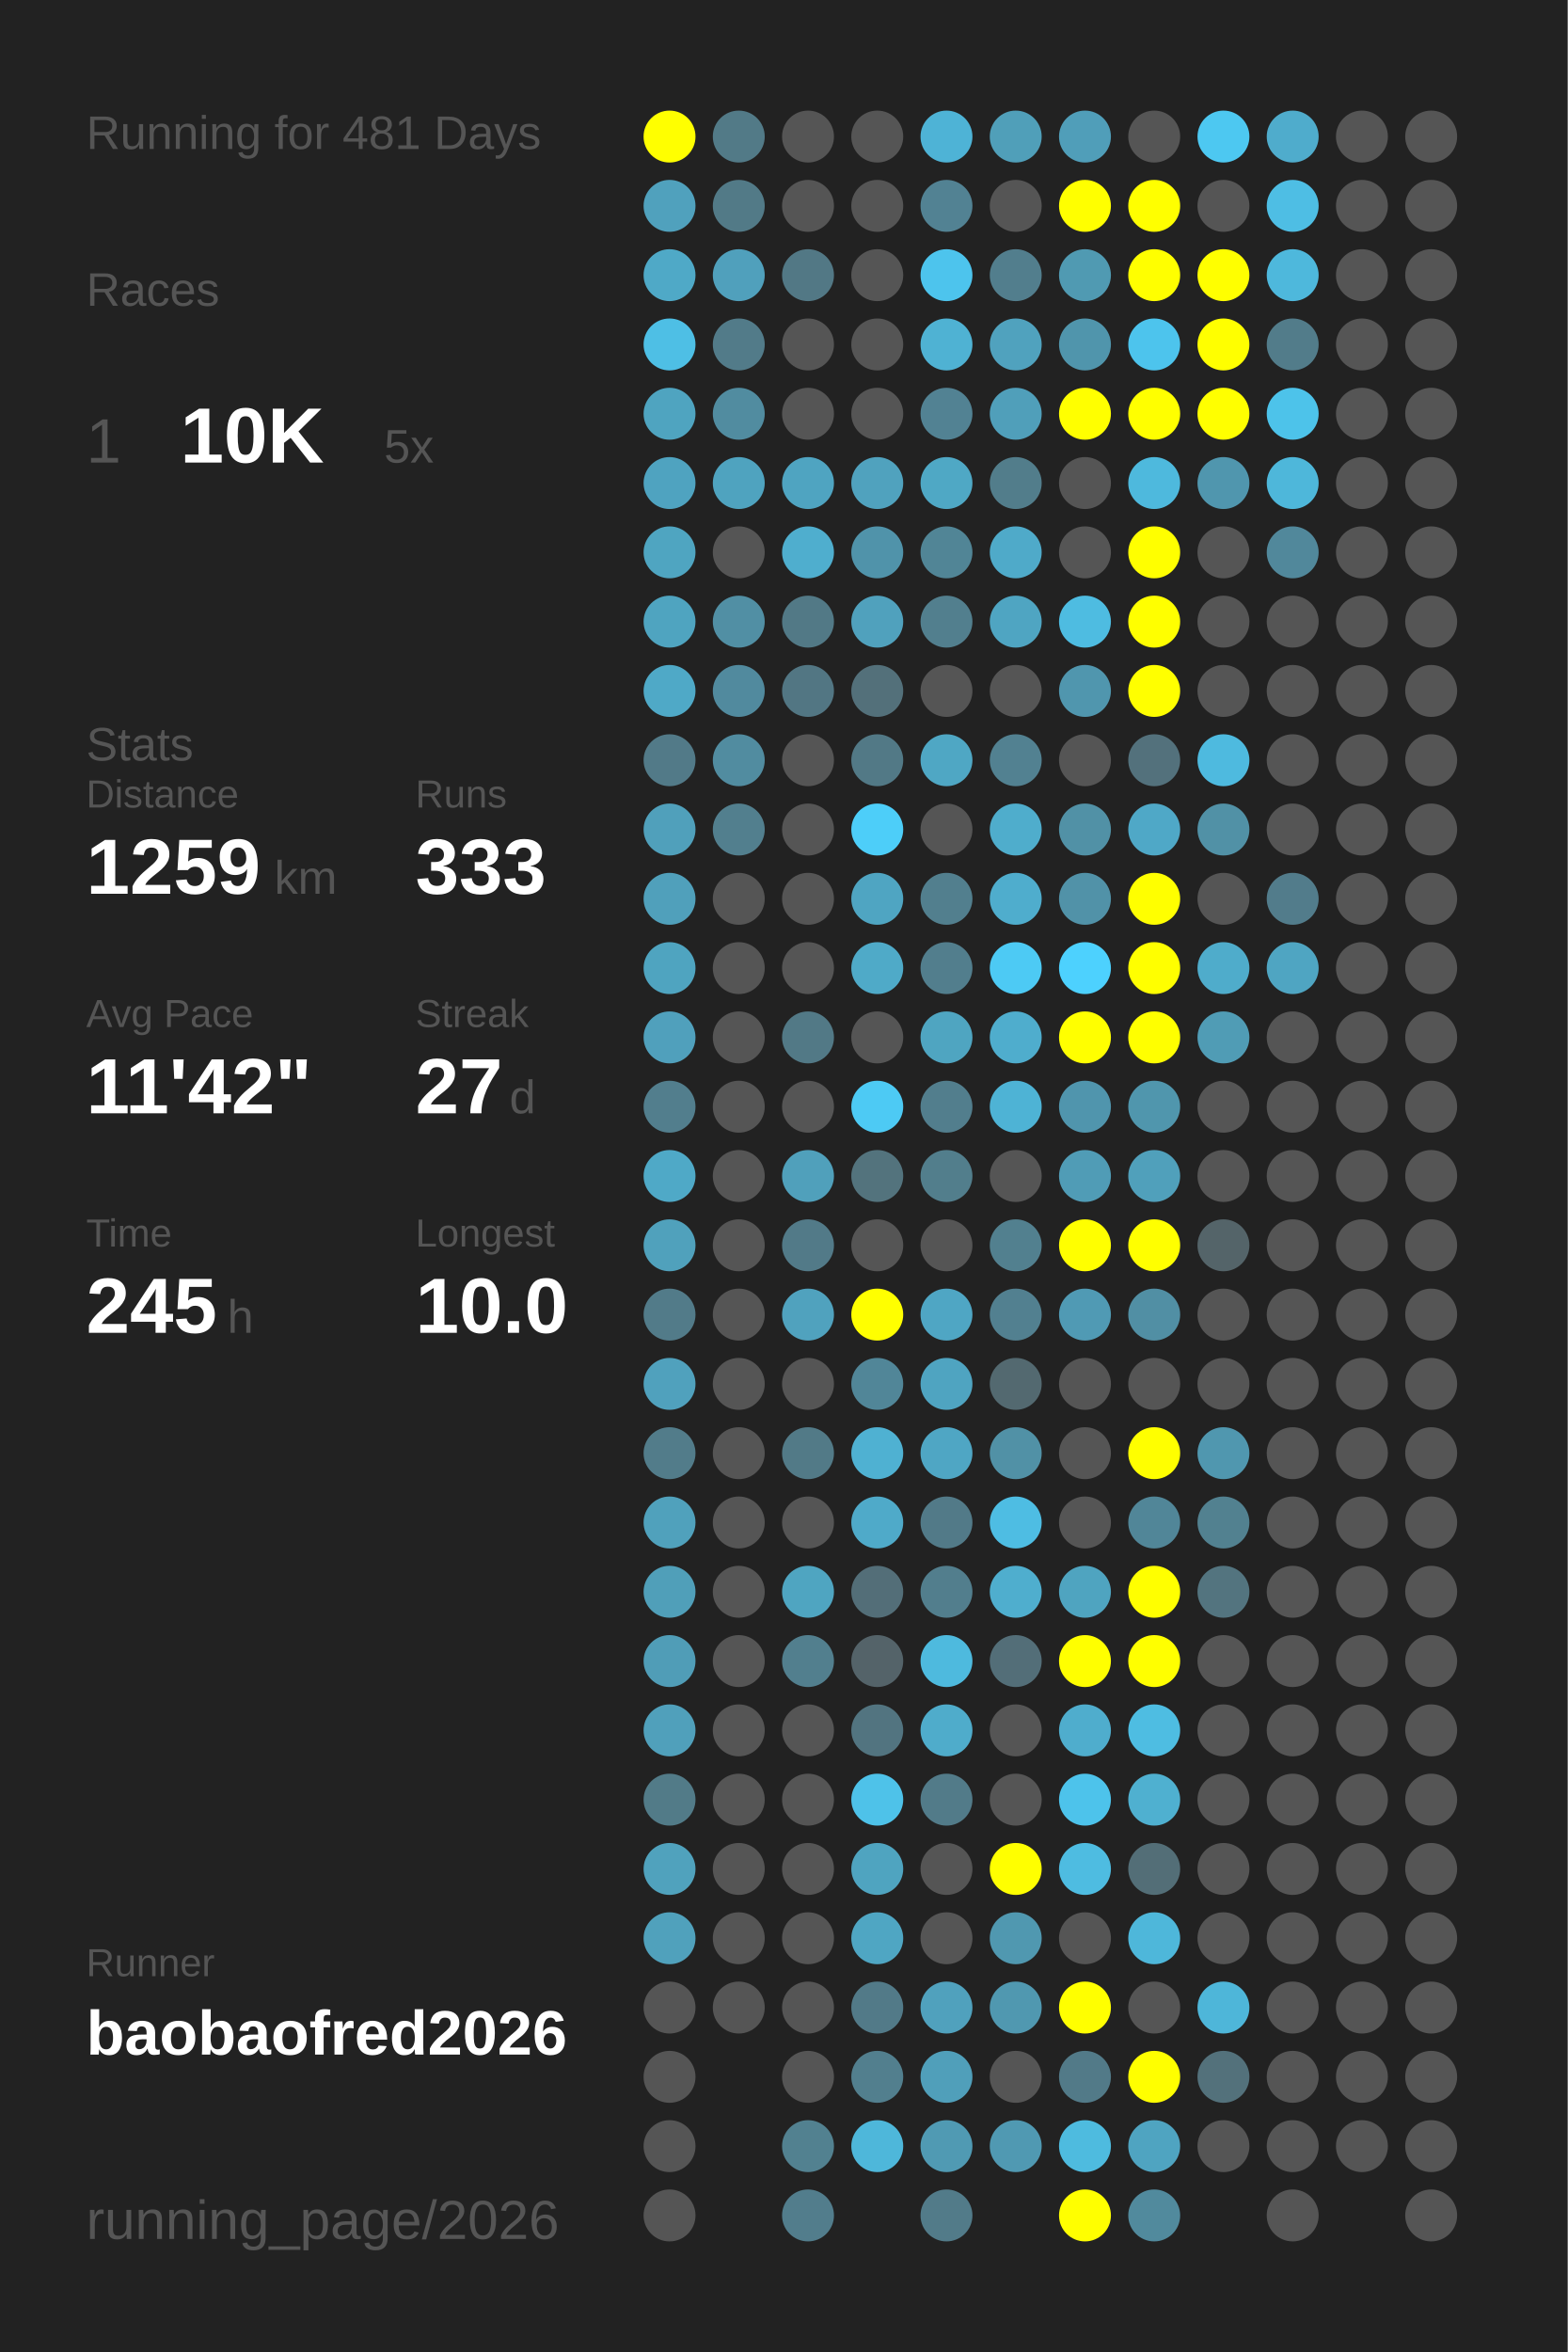
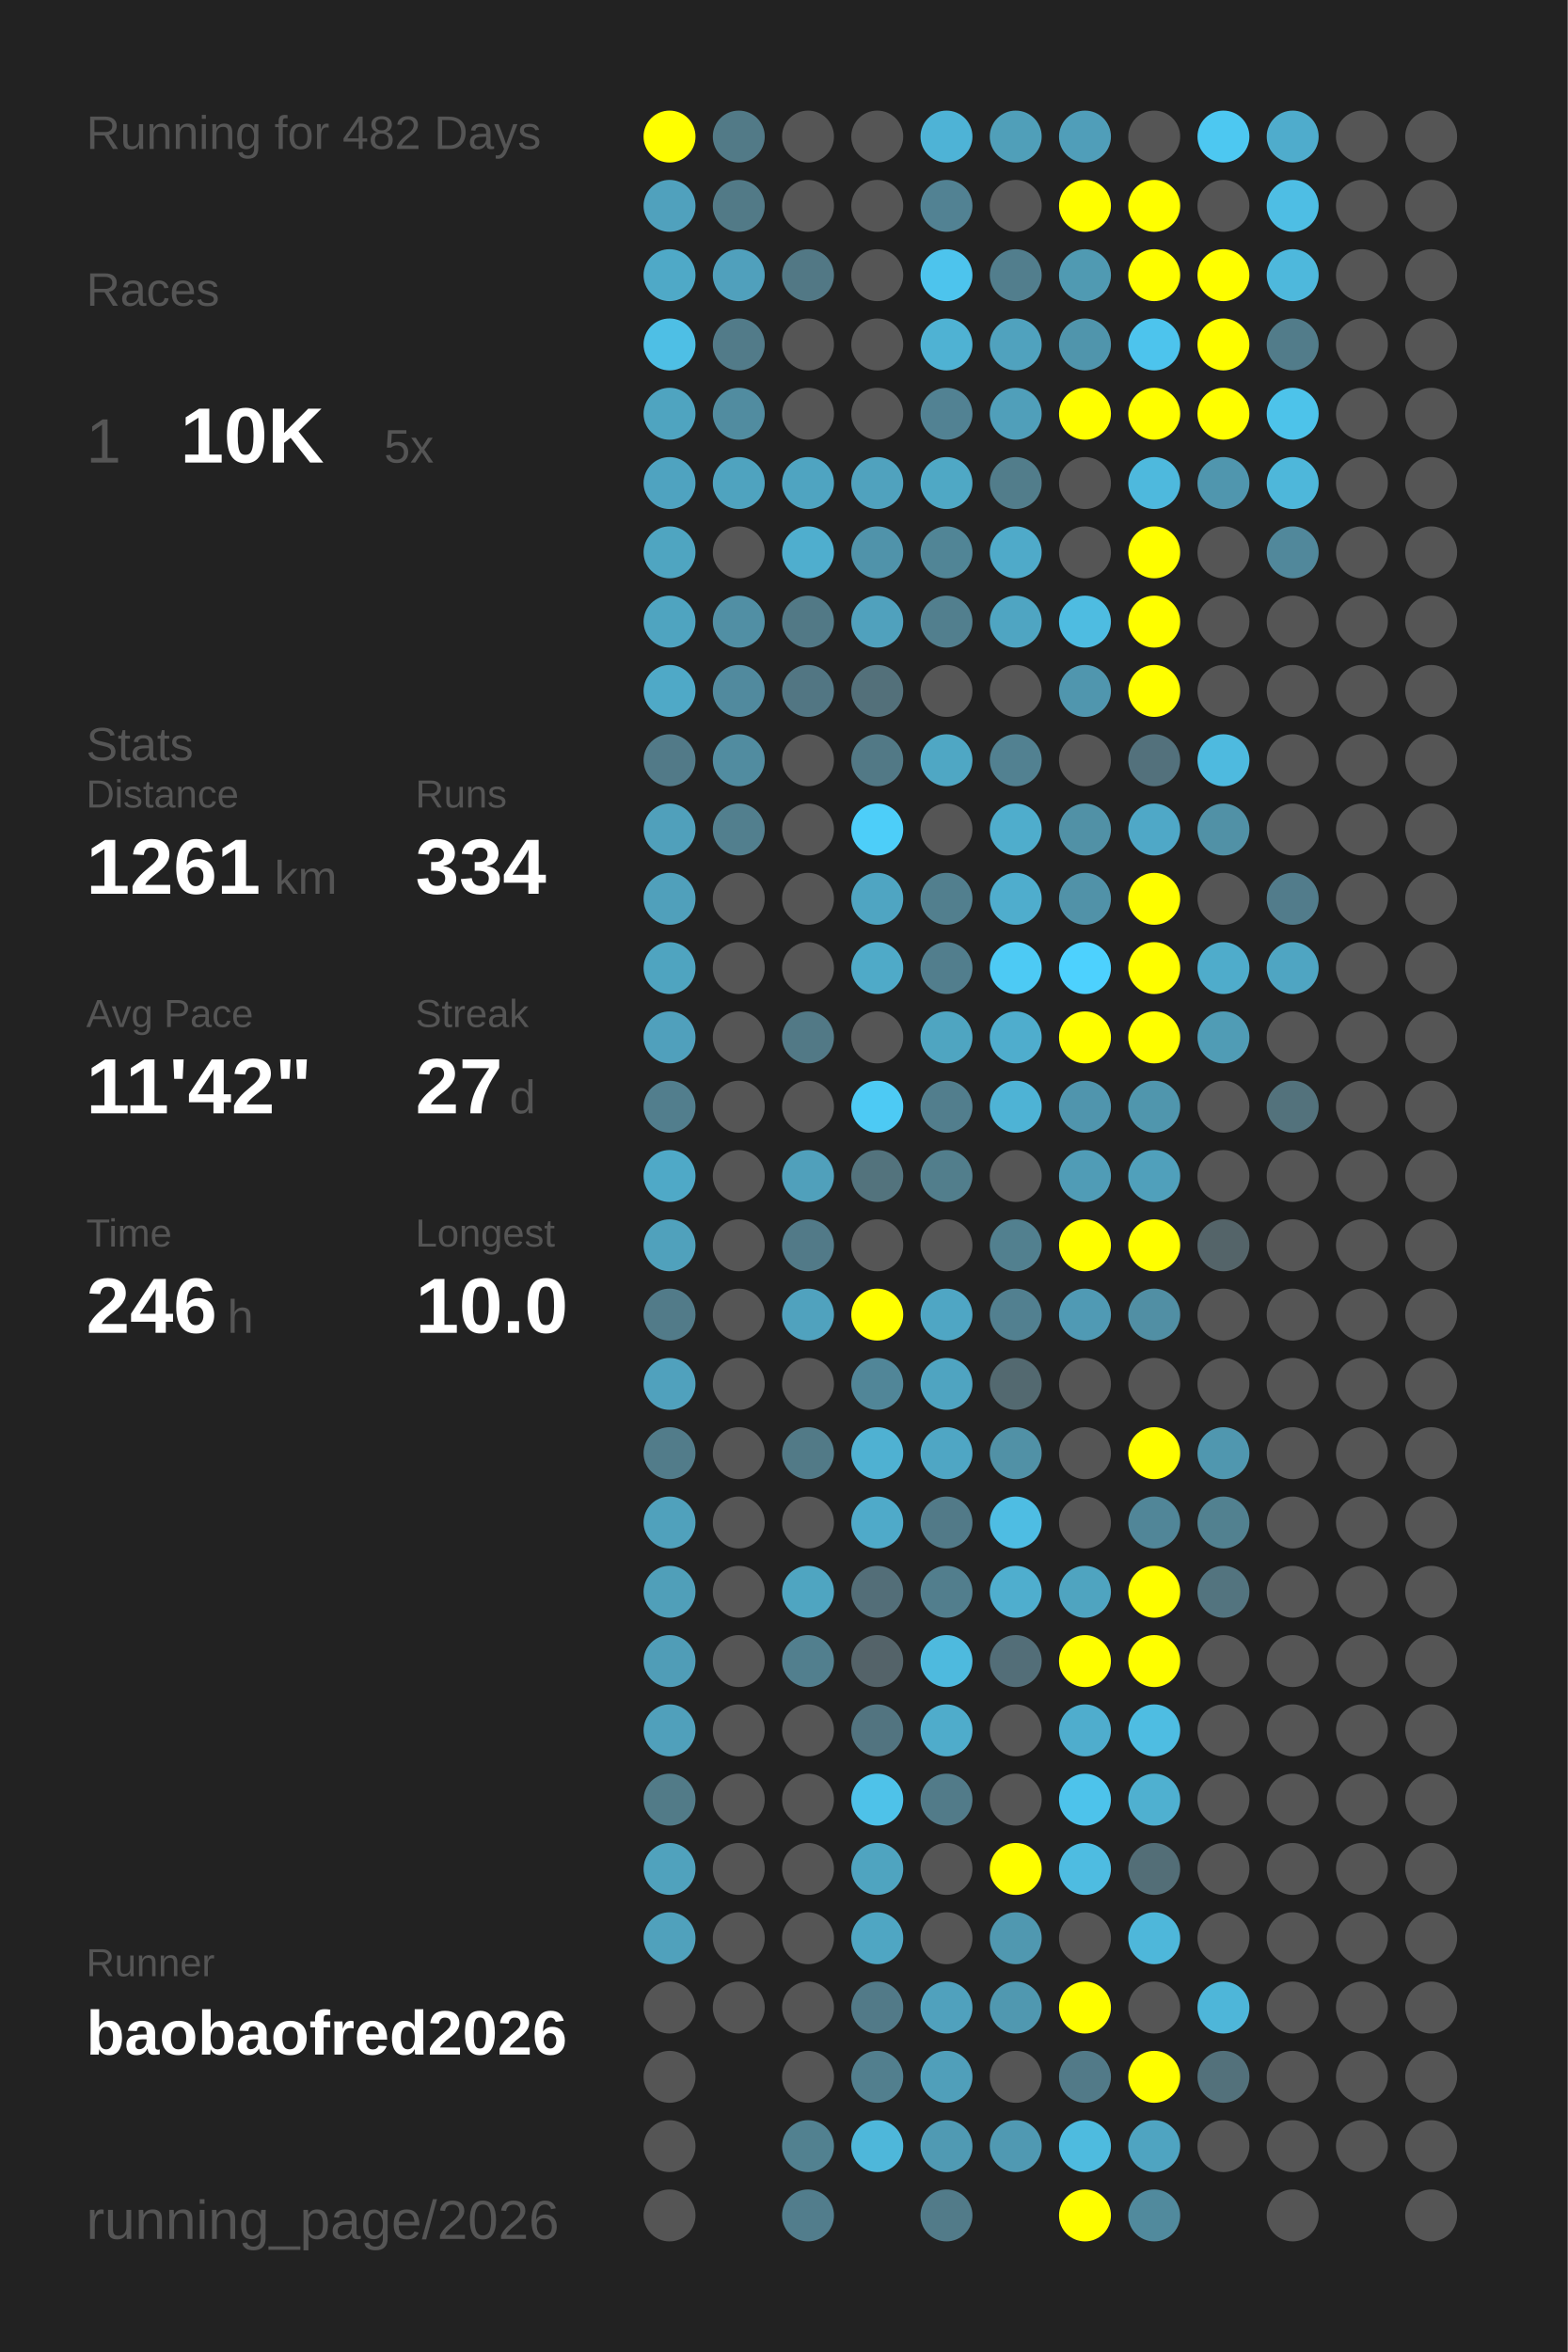
<svg xmlns="http://www.w3.org/2000/svg" baseProfile="full" height="300mm" version="1.1" viewBox="0,0,200,300" width="200mm">
  <defs />
  <rect fill="#222222" height="300" width="200" x="0" y="0" />
-   <text fill="#555555" style="font-size:6px; font-family:Arial;" x="11" y="19">Running for 481 Days</text>
+   <text fill="#555555" style="font-size:6px; font-family:Arial;" x="11" y="19">Running for 482 Days</text>
  <text fill="#555555" style="font-size:6px; font-family:Arial;" x="11" y="39">Races</text>
  <text fill="#555555" style="font-size:8px; font-family:Arial;" x="11" y="59">1</text>
  <text fill="#FFFFFF" style="font-size:10px; font-family:Arial; font-weight:bold;" x="23" y="59">10K</text>
  <text fill="#555555" style="font-size:6px; font-family:Arial;" x="49" y="59">5x</text>
  <text fill="#555555" style="font-size:6px; font-family:Arial;" x="11" y="97">Stats</text>
  <text fill="#555555" style="font-size:5px; font-family:Arial;" x="11" y="103">Distance</text>
-   <text fill="#FFFFFF" style="font-size:10px; font-family:Arial; font-weight:bold;" x="11" y="114">1259</text>
+   <text fill="#FFFFFF" style="font-size:10px; font-family:Arial; font-weight:bold;" x="11" y="114">1261</text>
  <text fill="#555555" style="font-size:6px; font-family:Arial;" x="35" y="114">km</text>
  <text fill="#555555" style="font-size:5px; font-family:Arial;" x="53" y="103">Runs</text>
-   <text fill="#FFFFFF" style="font-size:10px; font-family:Arial; font-weight:bold;" x="53" y="114">333</text>
+   <text fill="#FFFFFF" style="font-size:10px; font-family:Arial; font-weight:bold;" x="53" y="114">334</text>
  <text fill="#555555" style="font-size:5px; font-family:Arial;" x="11" y="131">Avg Pace</text>
  <text fill="#FFFFFF" style="font-size:10px; font-family:Arial; font-weight:bold;" x="11" y="142">11'42"</text>
  <text fill="#555555" style="font-size:5px; font-family:Arial;" x="53" y="131">Streak</text>
  <text fill="#FFFFFF" style="font-size:10px; font-family:Arial; font-weight:bold;" x="53" y="142">27</text>
  <text fill="#555555" style="font-size:6px; font-family:Arial;" x="65" y="142">d</text>
  <text fill="#555555" style="font-size:5px; font-family:Arial;" x="11" y="159">Time</text>
-   <text fill="#FFFFFF" style="font-size:10px; font-family:Arial; font-weight:bold;" x="11" y="170">245</text>
+   <text fill="#FFFFFF" style="font-size:10px; font-family:Arial; font-weight:bold;" x="11" y="170">246</text>
  <text fill="#555555" style="font-size:6px; font-family:Arial;" x="29" y="170">h</text>
  <text fill="#555555" style="font-size:5px; font-family:Arial;" x="53" y="159">Longest</text>
  <text fill="#FFFFFF" style="font-size:10px; font-family:Arial; font-weight:bold;" x="53" y="170">10.0</text>
  <text fill="#555555" style="font-size:5px; font-family:Arial;" x="11" y="252.065">Runner</text>
  <text fill="#FFFFFF" style="font-size:8px; font-family:Arial; font-weight:bold;" x="11" y="262.065">baobaofred2026</text>
  <text fill="#555555" style="font-size:7px; font-family:Arial;" x="11" y="285.581">running_page/2026</text>
  <circle cx="85.417" cy="17.419" fill="#FFFF00" r="3.312" />
  <circle cx="85.417" cy="26.258" fill="#50a1bd" r="3.312" />
  <circle cx="85.417" cy="35.097" fill="#4fa9c7" r="3.312" />
  <circle cx="85.417" cy="43.935" fill="#4ebfe5" r="3.312" />
  <circle cx="85.417" cy="52.774" fill="#4fa4c0" r="3.312" />
  <circle cx="85.417" cy="61.613" fill="#4fa3c0" r="3.312" />
  <circle cx="85.417" cy="70.452" fill="#4fa5c1" r="3.312" />
  <circle cx="85.417" cy="79.29" fill="#4fa4c0" r="3.312" />
  <circle cx="85.417" cy="88.129" fill="#4fa9c7" r="3.312" />
  <circle cx="85.417" cy="96.968" fill="#527a88" r="3.312" />
  <circle cx="85.417" cy="105.806" fill="#50a0bb" r="3.312" />
  <circle cx="85.417" cy="114.645" fill="#50a0bb" r="3.312" />
  <circle cx="85.417" cy="123.484" fill="#4fa4c0" r="3.312" />
  <circle cx="85.417" cy="132.323" fill="#50a0bc" r="3.312" />
  <circle cx="85.417" cy="141.161" fill="#527e8d" r="3.312" />
  <circle cx="85.417" cy="150" fill="#4fa9c7" r="3.312" />
  <circle cx="85.417" cy="158.839" fill="#50a1bc" r="3.312" />
  <circle cx="85.417" cy="167.677" fill="#527b89" r="3.312" />
  <circle cx="85.417" cy="176.516" fill="#50a1bd" r="3.312" />
  <circle cx="85.417" cy="185.355" fill="#527c8a" r="3.312" />
  <circle cx="85.417" cy="194.194" fill="#50a1bc" r="3.312" />
  <circle cx="85.417" cy="203.032" fill="#509fb9" r="3.312" />
  <circle cx="85.417" cy="211.871" fill="#509db7" r="3.312" />
  <circle cx="85.417" cy="220.71" fill="#50a0bb" r="3.312" />
  <circle cx="85.417" cy="229.548" fill="#527b88" r="3.312" />
  <circle cx="85.417" cy="238.387" fill="#50a2bd" r="3.312" />
  <circle cx="85.417" cy="247.226" fill="#50a1bc" r="3.312" />
  <circle cx="85.417" cy="256.065" fill="#555555" r="3.312" />
  <circle cx="85.417" cy="264.903" fill="#555555" r="3.312" />
  <circle cx="85.417" cy="273.742" fill="#555555" r="3.312" />
  <circle cx="85.417" cy="282.581" fill="#555555" r="3.312" />
  <circle cx="94.25" cy="17.419" fill="#527a87" r="3.312" />
  <circle cx="94.25" cy="26.258" fill="#527a87" r="3.312" />
  <circle cx="94.25" cy="35.097" fill="#50a0bc" r="3.312" />
  <circle cx="94.25" cy="43.935" fill="#527b89" r="3.312" />
  <circle cx="94.25" cy="52.774" fill="#518ca0" r="3.312" />
  <circle cx="94.25" cy="61.613" fill="#4fa3bf" r="3.312" />
  <circle cx="94.25" cy="70.452" fill="#555555" r="3.312" />
  <circle cx="94.25" cy="79.29" fill="#518fa4" r="3.312" />
  <circle cx="94.25" cy="88.129" fill="#518a9e" r="3.312" />
  <circle cx="94.25" cy="96.968" fill="#518ca0" r="3.312" />
  <circle cx="94.25" cy="105.806" fill="#527f8e" r="3.312" />
  <circle cx="94.25" cy="114.645" fill="#555555" r="3.312" />
  <circle cx="94.25" cy="123.484" fill="#555555" r="3.312" />
  <circle cx="94.25" cy="132.323" fill="#555555" r="3.312" />
  <circle cx="94.25" cy="141.161" fill="#555555" r="3.312" />
  <circle cx="94.25" cy="150" fill="#555555" r="3.312" />
  <circle cx="94.25" cy="158.839" fill="#555555" r="3.312" />
  <circle cx="94.25" cy="167.677" fill="#555555" r="3.312" />
  <circle cx="94.25" cy="176.516" fill="#555555" r="3.312" />
  <circle cx="94.25" cy="185.355" fill="#555555" r="3.312" />
  <circle cx="94.25" cy="194.194" fill="#555555" r="3.312" />
  <circle cx="94.25" cy="203.032" fill="#555555" r="3.312" />
  <circle cx="94.25" cy="211.871" fill="#555555" r="3.312" />
  <circle cx="94.25" cy="220.71" fill="#555555" r="3.312" />
  <circle cx="94.25" cy="229.548" fill="#555555" r="3.312" />
  <circle cx="94.25" cy="238.387" fill="#555555" r="3.312" />
  <circle cx="94.25" cy="247.226" fill="#555555" r="3.312" />
  <circle cx="94.25" cy="256.065" fill="#555555" r="3.312" />
  <circle cx="103.083" cy="17.419" fill="#555555" r="3.312" />
  <circle cx="103.083" cy="26.258" fill="#555555" r="3.312" />
  <circle cx="103.083" cy="35.097" fill="#527885" r="3.312" />
  <circle cx="103.083" cy="43.935" fill="#555555" r="3.312" />
  <circle cx="103.083" cy="52.774" fill="#555555" r="3.312" />
  <circle cx="103.083" cy="61.613" fill="#4fa4c1" r="3.312" />
  <circle cx="103.083" cy="70.452" fill="#4faece" r="3.312" />
  <circle cx="103.083" cy="79.29" fill="#527986" r="3.312" />
  <circle cx="103.083" cy="88.129" fill="#527683" r="3.312" />
  <circle cx="103.083" cy="96.968" fill="#555555" r="3.312" />
  <circle cx="103.083" cy="105.806" fill="#555555" r="3.312" />
  <circle cx="103.083" cy="114.645" fill="#555555" r="3.312" />
  <circle cx="103.083" cy="123.484" fill="#555555" r="3.312" />
  <circle cx="103.083" cy="132.323" fill="#527986" r="3.312" />
  <circle cx="103.083" cy="141.161" fill="#555555" r="3.312" />
  <circle cx="103.083" cy="150" fill="#50a0bb" r="3.312" />
  <circle cx="103.083" cy="158.839" fill="#527a88" r="3.312" />
  <circle cx="103.083" cy="167.677" fill="#50a2be" r="3.312" />
  <circle cx="103.083" cy="176.516" fill="#555555" r="3.312" />
  <circle cx="103.083" cy="185.355" fill="#527a87" r="3.312" />
  <circle cx="103.083" cy="194.194" fill="#555555" r="3.312" />
  <circle cx="103.083" cy="203.032" fill="#4fa5c1" r="3.312" />
  <circle cx="103.083" cy="211.871" fill="#527f8e" r="3.312" />
  <circle cx="103.083" cy="220.71" fill="#555555" r="3.312" />
  <circle cx="103.083" cy="229.548" fill="#555555" r="3.312" />
  <circle cx="103.083" cy="238.387" fill="#555555" r="3.312" />
  <circle cx="103.083" cy="247.226" fill="#555555" r="3.312" />
  <circle cx="103.083" cy="256.065" fill="#555555" r="3.312" />
  <circle cx="103.083" cy="264.903" fill="#555555" r="3.312" />
  <circle cx="103.083" cy="273.742" fill="#528190" r="3.312" />
  <circle cx="103.083" cy="282.581" fill="#527d8c" r="3.312" />
  <circle cx="111.917" cy="17.419" fill="#555555" r="3.312" />
  <circle cx="111.917" cy="26.258" fill="#555555" r="3.312" />
  <circle cx="111.917" cy="35.097" fill="#555555" r="3.312" />
  <circle cx="111.917" cy="43.935" fill="#555555" r="3.312" />
  <circle cx="111.917" cy="52.774" fill="#555555" r="3.312" />
  <circle cx="111.917" cy="61.613" fill="#50a2be" r="3.312" />
  <circle cx="111.917" cy="70.452" fill="#5093aa" r="3.312" />
  <circle cx="111.917" cy="79.29" fill="#50a1bd" r="3.312" />
  <circle cx="111.917" cy="88.129" fill="#53707a" r="3.312" />
  <circle cx="111.917" cy="96.968" fill="#527986" r="3.312" />
  <circle cx="111.917" cy="105.806" fill="#4dcef9" r="3.312" />
  <circle cx="111.917" cy="114.645" fill="#4fa5c2" r="3.312" />
  <circle cx="111.917" cy="123.484" fill="#4faac8" r="3.312" />
  <circle cx="111.917" cy="132.323" fill="#555555" r="3.312" />
  <circle cx="111.917" cy="141.161" fill="#4dcaf4" r="3.312" />
  <circle cx="111.917" cy="150" fill="#53737d" r="3.312" />
  <circle cx="111.917" cy="158.839" fill="#555555" r="3.312" />
  <circle cx="111.917" cy="167.677" fill="#FFFF00" r="3.312" />
  <circle cx="111.917" cy="176.516" fill="#518698" r="3.312" />
  <circle cx="111.917" cy="185.355" fill="#4fb1d2" r="3.312" />
  <circle cx="111.917" cy="194.194" fill="#4faac9" r="3.312" />
  <circle cx="111.917" cy="203.032" fill="#536e78" r="3.312" />
  <circle cx="111.917" cy="211.871" fill="#546369" r="3.312" />
  <circle cx="111.917" cy="220.71" fill="#527480" r="3.312" />
  <circle cx="111.917" cy="229.548" fill="#4ec2e9" r="3.312" />
  <circle cx="111.917" cy="238.387" fill="#4fa4c0" r="3.312" />
  <circle cx="111.917" cy="247.226" fill="#4fa6c3" r="3.312" />
  <circle cx="111.917" cy="256.065" fill="#527a88" r="3.312" />
  <circle cx="111.917" cy="264.903" fill="#527f8e" r="3.312" />
  <circle cx="111.917" cy="273.742" fill="#4eb7da" r="3.312" />
  <circle cx="120.75" cy="17.419" fill="#4eb3d6" r="3.312" />
  <circle cx="120.75" cy="26.258" fill="#528293" r="3.312" />
  <circle cx="120.75" cy="35.097" fill="#4dc4ed" r="3.312" />
  <circle cx="120.75" cy="43.935" fill="#4fb2d3" r="3.312" />
  <circle cx="120.75" cy="52.774" fill="#528293" r="3.312" />
  <circle cx="120.75" cy="61.613" fill="#4fa8c5" r="3.312" />
  <circle cx="120.75" cy="70.452" fill="#518596" r="3.312" />
  <circle cx="120.75" cy="79.29" fill="#527f8e" r="3.312" />
  <circle cx="120.75" cy="88.129" fill="#555555" r="3.312" />
  <circle cx="120.75" cy="96.968" fill="#4fa7c4" r="3.312" />
  <circle cx="120.75" cy="105.806" fill="#555555" r="3.312" />
  <circle cx="120.75" cy="114.645" fill="#527f8e" r="3.312" />
  <circle cx="120.75" cy="123.484" fill="#527e8d" r="3.312" />
  <circle cx="120.75" cy="132.323" fill="#4fa5c1" r="3.312" />
  <circle cx="120.75" cy="141.161" fill="#527e8d" r="3.312" />
  <circle cx="120.75" cy="150" fill="#527e8c" r="3.312" />
  <circle cx="120.75" cy="158.839" fill="#555555" r="3.312" />
  <circle cx="120.75" cy="167.677" fill="#4fa6c4" r="3.312" />
  <circle cx="120.75" cy="176.516" fill="#4fa4c1" r="3.312" />
  <circle cx="120.75" cy="185.355" fill="#4fa6c4" r="3.312" />
  <circle cx="120.75" cy="194.194" fill="#527a88" r="3.312" />
  <circle cx="120.75" cy="203.032" fill="#527e8d" r="3.312" />
  <circle cx="120.75" cy="211.871" fill="#4ebade" r="3.312" />
  <circle cx="120.75" cy="220.71" fill="#4faccb" r="3.312" />
  <circle cx="120.75" cy="229.548" fill="#527b89" r="3.312" />
  <circle cx="120.75" cy="238.387" fill="#555555" r="3.312" />
  <circle cx="120.75" cy="247.226" fill="#555555" r="3.312" />
  <circle cx="120.75" cy="256.065" fill="#50a1bd" r="3.312" />
  <circle cx="120.75" cy="264.903" fill="#509fba" r="3.312" />
  <circle cx="120.75" cy="273.742" fill="#509ab3" r="3.312" />
  <circle cx="120.75" cy="282.581" fill="#527b89" r="3.312" />
  <circle cx="129.583" cy="17.419" fill="#509fb9" r="3.312" />
  <circle cx="129.583" cy="26.258" fill="#555555" r="3.312" />
  <circle cx="129.583" cy="35.097" fill="#527e8d" r="3.312" />
  <circle cx="129.583" cy="43.935" fill="#50a2be" r="3.312" />
  <circle cx="129.583" cy="52.774" fill="#509fba" r="3.312" />
  <circle cx="129.583" cy="61.613" fill="#527d8b" r="3.312" />
  <circle cx="129.583" cy="70.452" fill="#4faac9" r="3.312" />
  <circle cx="129.583" cy="79.29" fill="#4fa5c2" r="3.312" />
  <circle cx="129.583" cy="88.129" fill="#555555" r="3.312" />
  <circle cx="129.583" cy="96.968" fill="#528191" r="3.312" />
  <circle cx="129.583" cy="105.806" fill="#4fadcc" r="3.312" />
  <circle cx="129.583" cy="114.645" fill="#4fadcd" r="3.312" />
  <circle cx="129.583" cy="123.484" fill="#4dcaf4" r="3.312" />
  <circle cx="129.583" cy="132.323" fill="#4fadcd" r="3.312" />
  <circle cx="129.583" cy="141.161" fill="#4eb3d5" r="3.312" />
  <circle cx="129.583" cy="150" fill="#555555" r="3.312" />
  <circle cx="129.583" cy="158.839" fill="#52808f" r="3.312" />
  <circle cx="129.583" cy="167.677" fill="#528090" r="3.312" />
  <circle cx="129.583" cy="176.516" fill="#536970" r="3.312" />
  <circle cx="129.583" cy="185.355" fill="#5191a6" r="3.312" />
  <circle cx="129.583" cy="194.194" fill="#4ebde3" r="3.312" />
  <circle cx="129.583" cy="203.032" fill="#4faece" r="3.312" />
  <circle cx="129.583" cy="211.871" fill="#536e78" r="3.312" />
  <circle cx="129.583" cy="220.71" fill="#555555" r="3.312" />
  <circle cx="129.583" cy="229.548" fill="#555555" r="3.312" />
  <circle cx="129.583" cy="238.387" fill="#FFFF00" r="3.312" />
  <circle cx="129.583" cy="247.226" fill="#5098b0" r="3.312" />
  <circle cx="129.583" cy="256.065" fill="#5098b0" r="3.312" />
  <circle cx="129.583" cy="264.903" fill="#555555" r="3.312" />
  <circle cx="129.583" cy="273.742" fill="#5099b2" r="3.312" />
  <circle cx="138.417" cy="17.419" fill="#509eb9" r="3.312" />
  <circle cx="138.417" cy="26.258" fill="#FFFF00" r="3.312" />
  <circle cx="138.417" cy="35.097" fill="#509ab2" r="3.312" />
  <circle cx="138.417" cy="43.935" fill="#5095ac" r="3.312" />
  <circle cx="138.417" cy="52.774" fill="#FFFF00" r="3.312" />
  <circle cx="138.417" cy="61.613" fill="#555555" r="3.312" />
  <circle cx="138.417" cy="70.452" fill="#555555" r="3.312" />
  <circle cx="138.417" cy="79.29" fill="#4ebce1" r="3.312" />
  <circle cx="138.417" cy="88.129" fill="#5096ae" r="3.312" />
  <circle cx="138.417" cy="96.968" fill="#555555" r="3.312" />
  <circle cx="138.417" cy="105.806" fill="#5191a6" r="3.312" />
  <circle cx="138.417" cy="114.645" fill="#5192a8" r="3.312" />
  <circle cx="138.417" cy="123.484" fill="#4dd1fe" r="3.312" />
  <circle cx="138.417" cy="132.323" fill="#FFFF00" r="3.312" />
  <circle cx="138.417" cy="141.161" fill="#5095ad" r="3.312" />
  <circle cx="138.417" cy="150" fill="#509cb6" r="3.312" />
  <circle cx="138.417" cy="158.839" fill="#FFFF00" r="3.312" />
  <circle cx="138.417" cy="167.677" fill="#509ab4" r="3.312" />
  <circle cx="138.417" cy="176.516" fill="#555555" r="3.312" />
  <circle cx="138.417" cy="185.355" fill="#555555" r="3.312" />
  <circle cx="138.417" cy="194.194" fill="#555555" r="3.312" />
  <circle cx="138.417" cy="203.032" fill="#4fa4c0" r="3.312" />
  <circle cx="138.417" cy="211.871" fill="#FFFF00" r="3.312" />
  <circle cx="138.417" cy="220.71" fill="#4fadcd" r="3.312" />
  <circle cx="138.417" cy="229.548" fill="#4dc3eb" r="3.312" />
  <circle cx="138.417" cy="238.387" fill="#4ebce1" r="3.312" />
  <circle cx="138.417" cy="247.226" fill="#555555" r="3.312" />
  <circle cx="138.417" cy="256.065" fill="#FFFF00" r="3.312" />
  <circle cx="138.417" cy="264.903" fill="#527a88" r="3.312" />
  <circle cx="138.417" cy="273.742" fill="#4ebbdf" r="3.312" />
  <circle cx="138.417" cy="282.581" fill="#FFFF00" r="3.312" />
  <circle cx="147.25" cy="17.419" fill="#555555" r="3.312" />
  <circle cx="147.25" cy="26.258" fill="#FFFF00" r="3.312" />
  <circle cx="147.25" cy="35.097" fill="#FFFF00" r="3.312" />
  <circle cx="147.25" cy="43.935" fill="#4dc4ed" r="3.312" />
  <circle cx="147.25" cy="52.774" fill="#FFFF00" r="3.312" />
  <circle cx="147.25" cy="61.613" fill="#4eb9dd" r="3.312" />
  <circle cx="147.25" cy="70.452" fill="#FFFF00" r="3.312" />
  <circle cx="147.25" cy="79.29" fill="#FFFF00" r="3.312" />
  <circle cx="147.25" cy="88.129" fill="#FFFF00" r="3.312" />
  <circle cx="147.25" cy="96.968" fill="#53717c" r="3.312" />
  <circle cx="147.25" cy="105.806" fill="#4fa8c7" r="3.312" />
  <circle cx="147.25" cy="114.645" fill="#FFFF00" r="3.312" />
  <circle cx="147.25" cy="123.484" fill="#FFFF00" r="3.312" />
  <circle cx="147.25" cy="132.323" fill="#FFFF00" r="3.312" />
  <circle cx="147.25" cy="141.161" fill="#5096ad" r="3.312" />
  <circle cx="147.25" cy="150" fill="#50a0bb" r="3.312" />
  <circle cx="147.25" cy="158.839" fill="#FFFF00" r="3.312" />
  <circle cx="147.25" cy="167.677" fill="#518fa4" r="3.312" />
  <circle cx="147.25" cy="176.516" fill="#555555" r="3.312" />
  <circle cx="147.25" cy="185.355" fill="#FFFF00" r="3.312" />
  <circle cx="147.25" cy="194.194" fill="#518698" r="3.312" />
  <circle cx="147.25" cy="203.032" fill="#FFFF00" r="3.312" />
  <circle cx="147.25" cy="211.871" fill="#FFFF00" r="3.312" />
  <circle cx="147.25" cy="220.71" fill="#4ebde2" r="3.312" />
  <circle cx="147.25" cy="229.548" fill="#4fb0d0" r="3.312" />
  <circle cx="147.25" cy="238.387" fill="#536e77" r="3.312" />
  <circle cx="147.25" cy="247.226" fill="#4eb7da" r="3.312" />
  <circle cx="147.25" cy="256.065" fill="#555555" r="3.312" />
  <circle cx="147.25" cy="264.903" fill="#FFFF00" r="3.312" />
  <circle cx="147.25" cy="273.742" fill="#4fa4c1" r="3.312" />
  <circle cx="147.25" cy="282.581" fill="#518a9d" r="3.312" />
  <circle cx="156.083" cy="17.419" fill="#4dc8f1" r="3.312" />
  <circle cx="156.083" cy="26.258" fill="#555555" r="3.312" />
  <circle cx="156.083" cy="35.097" fill="#FFFF00" r="3.312" />
  <circle cx="156.083" cy="43.935" fill="#FFFF00" r="3.312" />
  <circle cx="156.083" cy="52.774" fill="#FFFF00" r="3.312" />
  <circle cx="156.083" cy="61.613" fill="#5096ae" r="3.312" />
  <circle cx="156.083" cy="70.452" fill="#555555" r="3.312" />
  <circle cx="156.083" cy="79.29" fill="#555555" r="3.312" />
  <circle cx="156.083" cy="88.129" fill="#555555" r="3.312" />
  <circle cx="156.083" cy="96.968" fill="#4ebadf" r="3.312" />
  <circle cx="156.083" cy="105.806" fill="#5191a6" r="3.312" />
  <circle cx="156.083" cy="114.645" fill="#555555" r="3.312" />
  <circle cx="156.083" cy="123.484" fill="#4faccb" r="3.312" />
  <circle cx="156.083" cy="132.323" fill="#509cb5" r="3.312" />
  <circle cx="156.083" cy="141.161" fill="#555555" r="3.312" />
  <circle cx="156.083" cy="150" fill="#555555" r="3.312" />
  <circle cx="156.083" cy="158.839" fill="#546469" r="3.312" />
  <circle cx="156.083" cy="167.677" fill="#555555" r="3.312" />
  <circle cx="156.083" cy="176.516" fill="#555555" r="3.312" />
  <circle cx="156.083" cy="185.355" fill="#5097af" r="3.312" />
  <circle cx="156.083" cy="194.194" fill="#528190" r="3.312" />
  <circle cx="156.083" cy="203.032" fill="#53747f" r="3.312" />
  <circle cx="156.083" cy="211.871" fill="#555555" r="3.312" />
  <circle cx="156.083" cy="220.71" fill="#555555" r="3.312" />
  <circle cx="156.083" cy="229.548" fill="#555555" r="3.312" />
  <circle cx="156.083" cy="238.387" fill="#555555" r="3.312" />
  <circle cx="156.083" cy="247.226" fill="#555555" r="3.312" />
  <circle cx="156.083" cy="256.065" fill="#4eb6d9" r="3.312" />
  <circle cx="156.083" cy="264.903" fill="#53717b" r="3.312" />
  <circle cx="156.083" cy="273.742" fill="#555555" r="3.312" />
  <circle cx="164.917" cy="17.419" fill="#4faccc" r="3.312" />
  <circle cx="164.917" cy="26.258" fill="#4ebee4" r="3.312" />
  <circle cx="164.917" cy="35.097" fill="#4eb8dc" r="3.312" />
  <circle cx="164.917" cy="43.935" fill="#527c8a" r="3.312" />
  <circle cx="164.917" cy="52.774" fill="#4dc3ea" r="3.312" />
  <circle cx="164.917" cy="61.613" fill="#4eb7da" r="3.312" />
  <circle cx="164.917" cy="70.452" fill="#51889b" r="3.312" />
  <circle cx="164.917" cy="79.29" fill="#555555" r="3.312" />
  <circle cx="164.917" cy="88.129" fill="#555555" r="3.312" />
  <circle cx="164.917" cy="96.968" fill="#555555" r="3.312" />
  <circle cx="164.917" cy="105.806" fill="#555555" r="3.312" />
  <circle cx="164.917" cy="114.645" fill="#527c8b" r="3.312" />
  <circle cx="164.917" cy="123.484" fill="#4fa5c2" r="3.312" />
  <circle cx="164.917" cy="132.323" fill="#555555" r="3.312" />
-   <circle cx="164.917" cy="141.161" fill="#555555" r="3.312" />
+   <circle cx="164.917" cy="141.161" fill="#53727c" r="3.312" />
  <circle cx="164.917" cy="150" fill="#555555" r="3.312" />
  <circle cx="164.917" cy="158.839" fill="#555555" r="3.312" />
  <circle cx="164.917" cy="167.677" fill="#555555" r="3.312" />
  <circle cx="164.917" cy="176.516" fill="#555555" r="3.312" />
  <circle cx="164.917" cy="185.355" fill="#555555" r="3.312" />
  <circle cx="164.917" cy="194.194" fill="#555555" r="3.312" />
  <circle cx="164.917" cy="203.032" fill="#555555" r="3.312" />
  <circle cx="164.917" cy="211.871" fill="#555555" r="3.312" />
  <circle cx="164.917" cy="220.71" fill="#555555" r="3.312" />
  <circle cx="164.917" cy="229.548" fill="#555555" r="3.312" />
  <circle cx="164.917" cy="238.387" fill="#555555" r="3.312" />
  <circle cx="164.917" cy="247.226" fill="#555555" r="3.312" />
  <circle cx="164.917" cy="256.065" fill="#555555" r="3.312" />
  <circle cx="164.917" cy="264.903" fill="#555555" r="3.312" />
  <circle cx="164.917" cy="273.742" fill="#555555" r="3.312" />
  <circle cx="164.917" cy="282.581" fill="#555555" r="3.312" />
  <circle cx="173.75" cy="17.419" fill="#555555" r="3.312" />
  <circle cx="173.75" cy="26.258" fill="#555555" r="3.312" />
  <circle cx="173.75" cy="35.097" fill="#555555" r="3.312" />
  <circle cx="173.75" cy="43.935" fill="#555555" r="3.312" />
  <circle cx="173.75" cy="52.774" fill="#555555" r="3.312" />
  <circle cx="173.75" cy="61.613" fill="#555555" r="3.312" />
  <circle cx="173.75" cy="70.452" fill="#555555" r="3.312" />
  <circle cx="173.75" cy="79.29" fill="#555555" r="3.312" />
  <circle cx="173.75" cy="88.129" fill="#555555" r="3.312" />
  <circle cx="173.75" cy="96.968" fill="#555555" r="3.312" />
  <circle cx="173.75" cy="105.806" fill="#555555" r="3.312" />
  <circle cx="173.75" cy="114.645" fill="#555555" r="3.312" />
  <circle cx="173.75" cy="123.484" fill="#555555" r="3.312" />
  <circle cx="173.75" cy="132.323" fill="#555555" r="3.312" />
  <circle cx="173.75" cy="141.161" fill="#555555" r="3.312" />
  <circle cx="173.75" cy="150" fill="#555555" r="3.312" />
  <circle cx="173.75" cy="158.839" fill="#555555" r="3.312" />
  <circle cx="173.75" cy="167.677" fill="#555555" r="3.312" />
  <circle cx="173.75" cy="176.516" fill="#555555" r="3.312" />
  <circle cx="173.75" cy="185.355" fill="#555555" r="3.312" />
  <circle cx="173.75" cy="194.194" fill="#555555" r="3.312" />
  <circle cx="173.75" cy="203.032" fill="#555555" r="3.312" />
  <circle cx="173.75" cy="211.871" fill="#555555" r="3.312" />
  <circle cx="173.75" cy="220.71" fill="#555555" r="3.312" />
  <circle cx="173.75" cy="229.548" fill="#555555" r="3.312" />
  <circle cx="173.75" cy="238.387" fill="#555555" r="3.312" />
  <circle cx="173.75" cy="247.226" fill="#555555" r="3.312" />
  <circle cx="173.75" cy="256.065" fill="#555555" r="3.312" />
  <circle cx="173.75" cy="264.903" fill="#555555" r="3.312" />
  <circle cx="173.75" cy="273.742" fill="#555555" r="3.312" />
  <circle cx="182.583" cy="17.419" fill="#555555" r="3.312" />
  <circle cx="182.583" cy="26.258" fill="#555555" r="3.312" />
  <circle cx="182.583" cy="35.097" fill="#555555" r="3.312" />
  <circle cx="182.583" cy="43.935" fill="#555555" r="3.312" />
  <circle cx="182.583" cy="52.774" fill="#555555" r="3.312" />
  <circle cx="182.583" cy="61.613" fill="#555555" r="3.312" />
  <circle cx="182.583" cy="70.452" fill="#555555" r="3.312" />
  <circle cx="182.583" cy="79.29" fill="#555555" r="3.312" />
  <circle cx="182.583" cy="88.129" fill="#555555" r="3.312" />
  <circle cx="182.583" cy="96.968" fill="#555555" r="3.312" />
  <circle cx="182.583" cy="105.806" fill="#555555" r="3.312" />
  <circle cx="182.583" cy="114.645" fill="#555555" r="3.312" />
  <circle cx="182.583" cy="123.484" fill="#555555" r="3.312" />
  <circle cx="182.583" cy="132.323" fill="#555555" r="3.312" />
  <circle cx="182.583" cy="141.161" fill="#555555" r="3.312" />
  <circle cx="182.583" cy="150" fill="#555555" r="3.312" />
  <circle cx="182.583" cy="158.839" fill="#555555" r="3.312" />
  <circle cx="182.583" cy="167.677" fill="#555555" r="3.312" />
  <circle cx="182.583" cy="176.516" fill="#555555" r="3.312" />
  <circle cx="182.583" cy="185.355" fill="#555555" r="3.312" />
  <circle cx="182.583" cy="194.194" fill="#555555" r="3.312" />
  <circle cx="182.583" cy="203.032" fill="#555555" r="3.312" />
  <circle cx="182.583" cy="211.871" fill="#555555" r="3.312" />
  <circle cx="182.583" cy="220.71" fill="#555555" r="3.312" />
  <circle cx="182.583" cy="229.548" fill="#555555" r="3.312" />
  <circle cx="182.583" cy="238.387" fill="#555555" r="3.312" />
  <circle cx="182.583" cy="247.226" fill="#555555" r="3.312" />
  <circle cx="182.583" cy="256.065" fill="#555555" r="3.312" />
  <circle cx="182.583" cy="264.903" fill="#555555" r="3.312" />
  <circle cx="182.583" cy="273.742" fill="#555555" r="3.312" />
  <circle cx="182.583" cy="282.581" fill="#555555" r="3.312" />
</svg>
